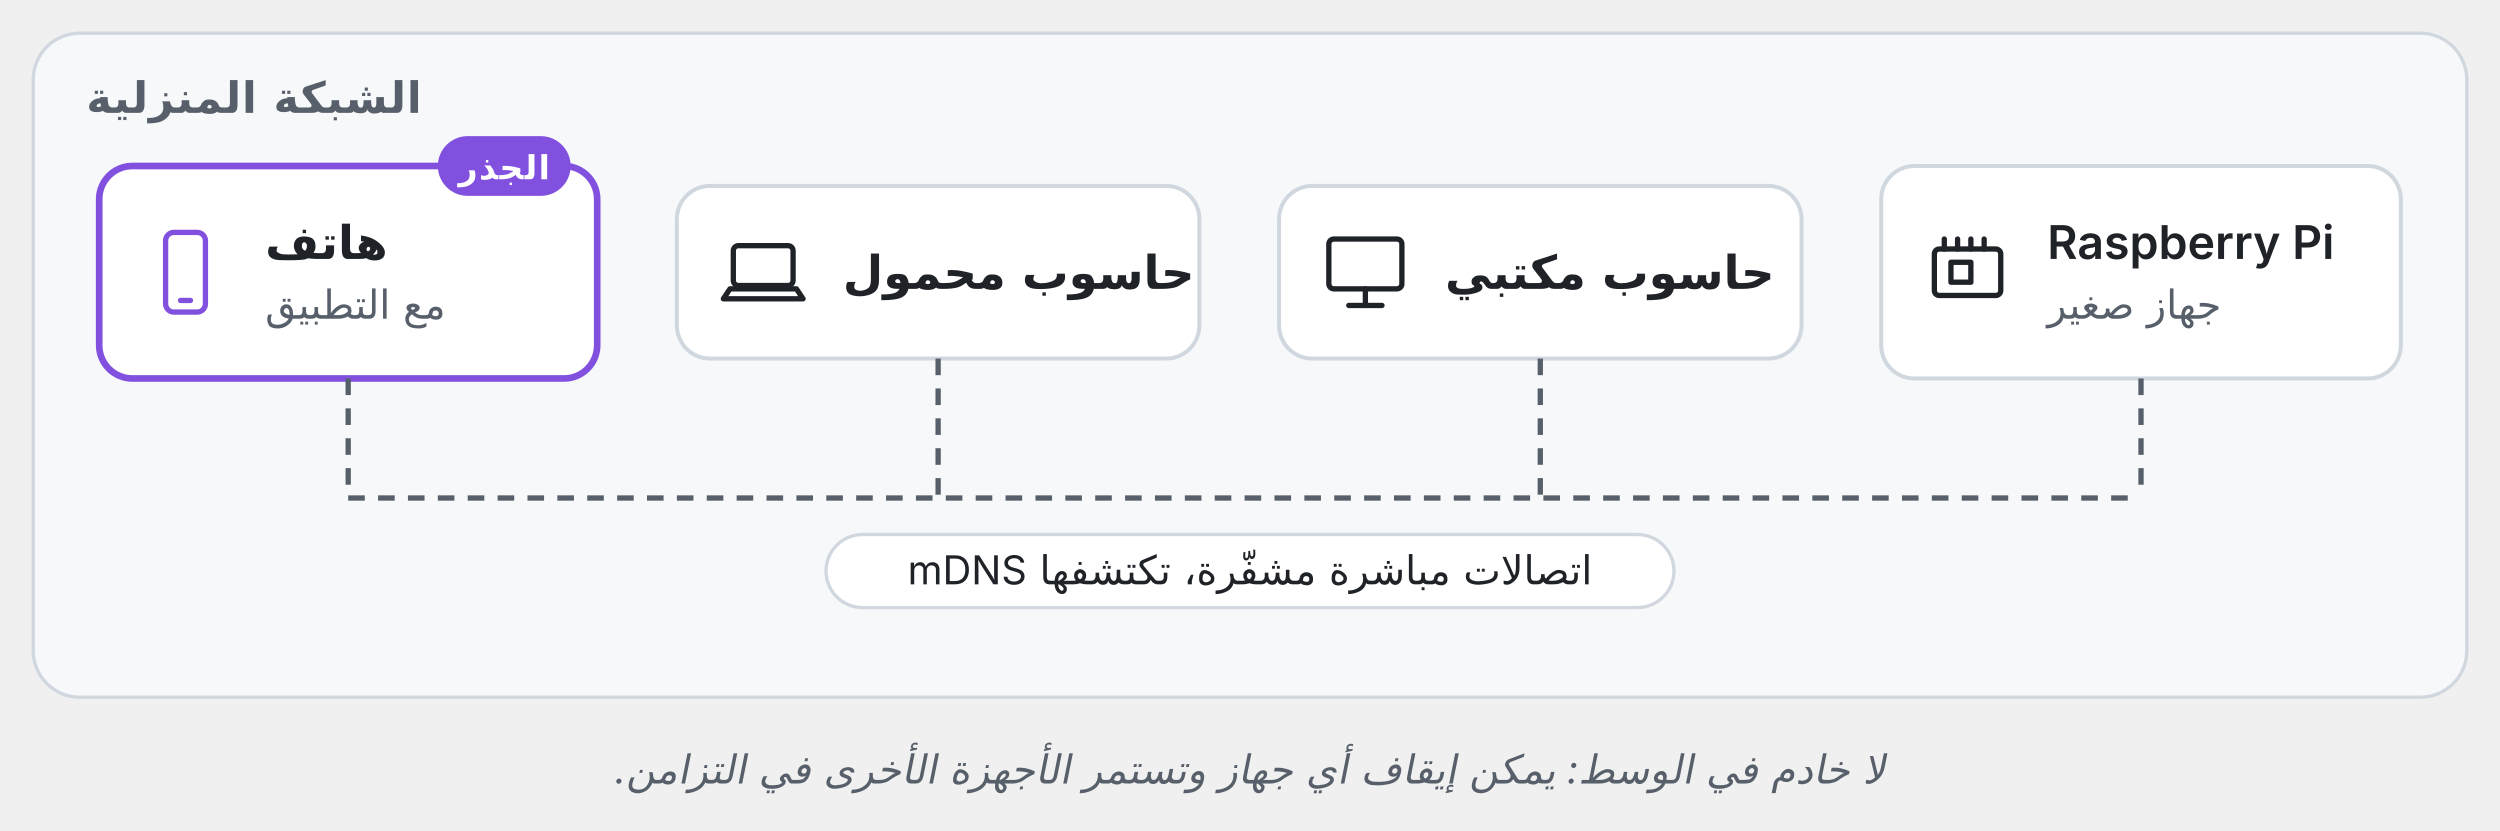
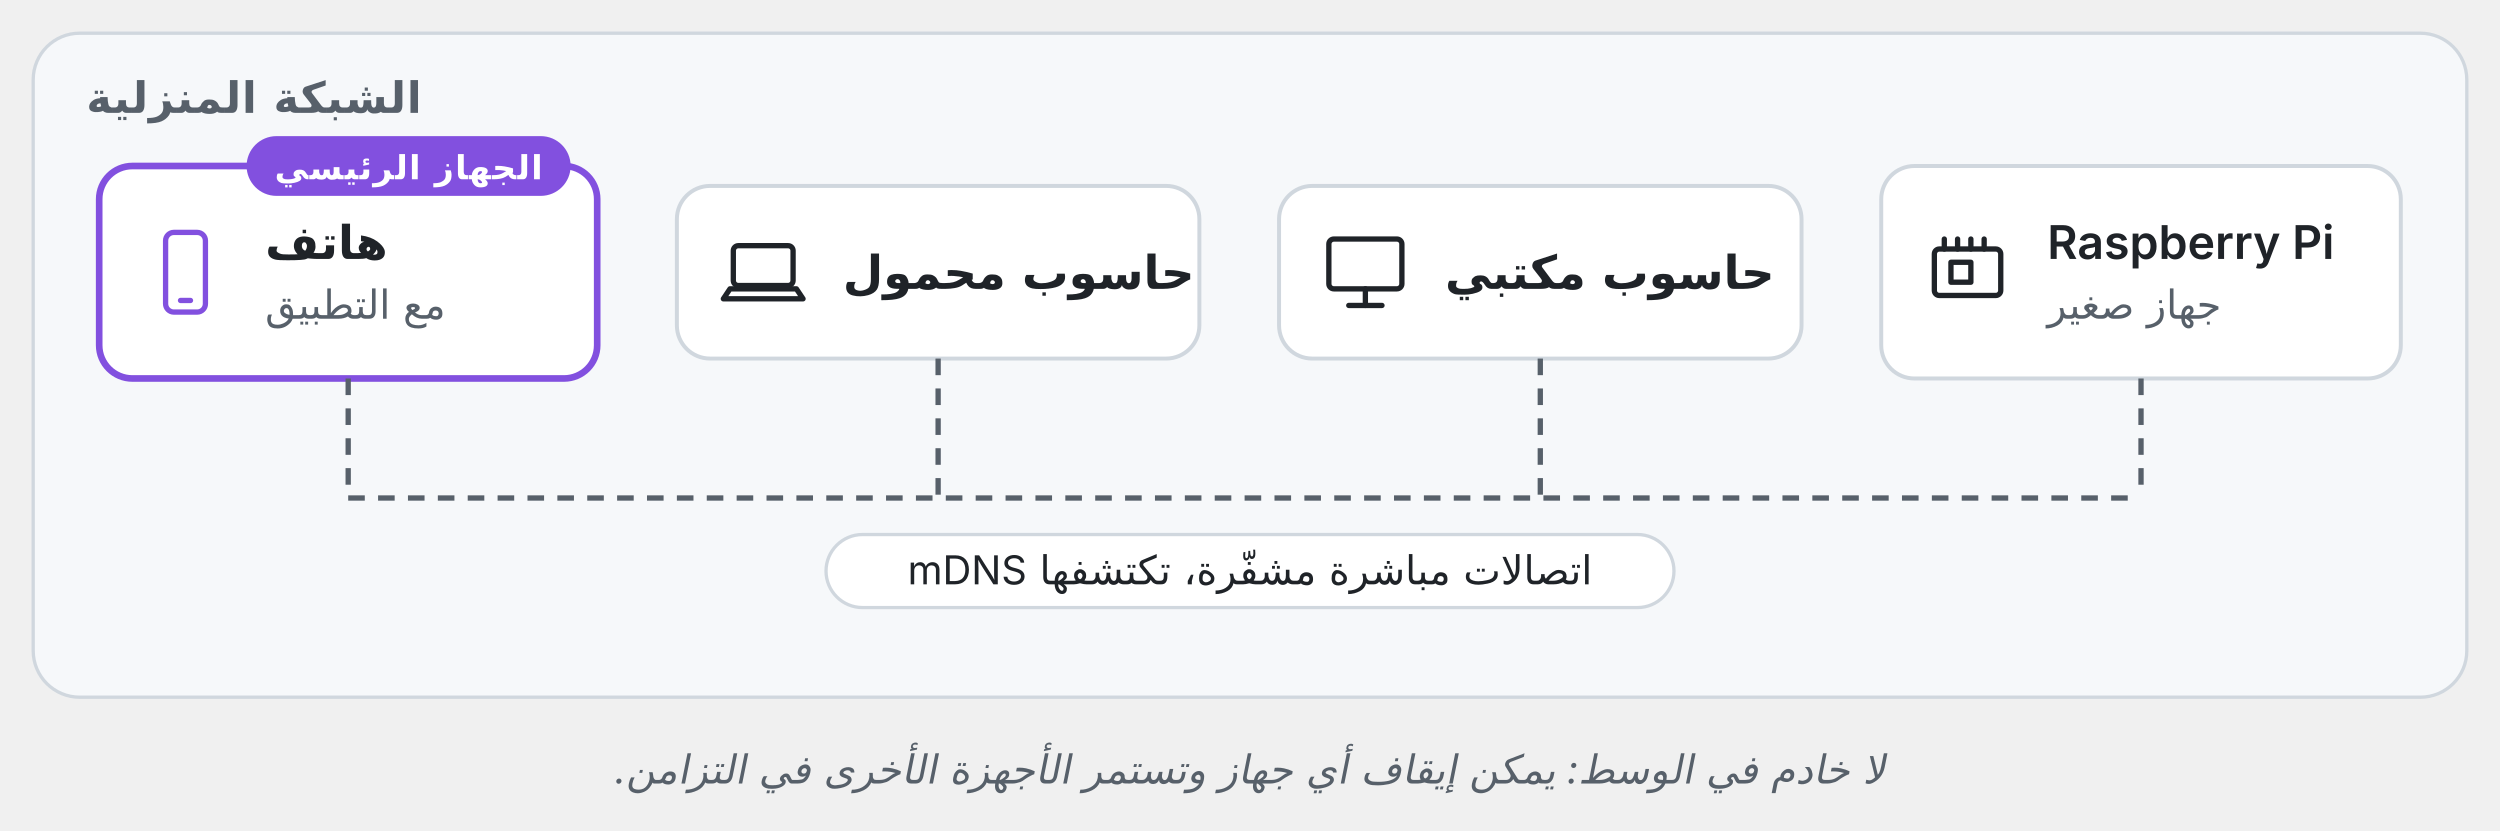
<svg xmlns="http://www.w3.org/2000/svg" lang="ar" width="753" height="250" viewBox="0 0 753 250" role="img" aria-label="في المنزل يتحدث كل جهاز مباشرةً مع كل جهاز آخر">
  <style>
  .bg { fill: none; }
  .zone { fill: #f6f8fa; stroke: #d0d7de; stroke-width: 1; }
  .zone-t { fill: #57606a; font: 600 13px system-ui, -apple-system, 'Segoe UI', sans-serif; letter-spacing: .02em; }
  .card { fill: #ffffff; stroke: #d0d7de; stroke-width: 1.2; }
  .card.key { stroke: #8250df; stroke-width: 2; }
  .card.srv { fill: #fff8c5; stroke: #d4a72c; }
  .t { fill: #1f2328; font: 600 14px system-ui, -apple-system, 'Segoe UI', sans-serif; }
  .s { fill: #57606a; font: 12px system-ui, -apple-system, 'Segoe UI', sans-serif; }
  .ic { fill: none; stroke: #1f2328; stroke-width: 1.6; stroke-linecap: round; stroke-linejoin: round; }
  .key .ic, .ic.key { stroke: #8250df; }
  .badge { fill: #8250df; }
  .badge-t { fill: #ffffff; font: 600 10px system-ui, -apple-system, 'Segoe UI', sans-serif; letter-spacing: .04em; }
  .e-tunnel { fill: none; stroke: #0969da; stroke-width: 3; }
  .e-home { fill: none; stroke: #57606a; stroke-width: 1.6; stroke-dasharray: 5 4; }
  .e-pair { fill: none; stroke: #8250df; stroke-width: 1.8; }
  .e-e2e { fill: none; stroke: #1a7f37; stroke-width: 1.8; stroke-dasharray: 2 4; stroke-linecap: round; }
  .a-tunnel { fill: #0969da; } .a-home { fill: #57606a; } .a-pair { fill: #8250df; } .a-e2e { fill: #1a7f37; }
  .lbl-bg { fill: #ffffff; stroke: #d0d7de; stroke-width: 1; }
  .lbl { fill: #1f2328; font: 12px system-ui, -apple-system, 'Segoe UI', sans-serif; }
  .lbl.tunnel { fill: #0969da; } .lbl.pair { fill: #8250df; } .lbl.e2e { fill: #1a7f37; }
  .note { fill: #57606a; font: italic 12px system-ui, -apple-system, 'Segoe UI', sans-serif; }
  @media (prefers-color-scheme: dark) {
    .zone { fill: #161b22; stroke: #30363d; }
    .zone-t, .s, .note { fill: #8b949e; }
    .card { fill: #0d1117; stroke: #3d444d; }
    .card.key { stroke: #a371f7; }
    .card.srv { fill: #272115; stroke: #9e6a03; }
    .t, .lbl { fill: #e6edf3; }
    .ic { stroke: #e6edf3; }
    .key .ic, .ic.key { stroke: #a371f7; }
    .badge { fill: #a371f7; }
    .badge-t { fill: #0d1117; }
    .e-tunnel { stroke: #4493f8; } .a-tunnel { fill: #4493f8; } .lbl.tunnel { fill: #4493f8; }
    .e-home { stroke: #8b949e; } .a-home { fill: #8b949e; }
    .e-pair { stroke: #a371f7; } .a-pair { fill: #a371f7; } .lbl.pair { fill: #a371f7; }
    .e-e2e { stroke: #3fb950; } .a-e2e { fill: #3fb950; } .lbl.e2e { fill: #3fb950; }
    .lbl-bg { fill: #0d1117; stroke: #3d444d; }
  }
</style>
  <rect class="zone" x="10" y="10" width="733" height="200" rx="14" />
  <text class="zone-t" x="26" y="34" direction="rtl" text-anchor="end">الشبكة المنزلية</text>
  <g class="key">
    <rect class="card key" x="29.875" y="50.0" width="150" height="64" rx="10" />
    <g transform="translate(41.875,68)" class="ic">
      <rect x="8" y="2" width="12" height="24" rx="2.5" />
      <line x1="12.5" y1="22.5" x2="15.5" y2="22.5" />
    </g>
    <text class="t" x="79.875" y="78" direction="rtl" text-anchor="end">هاتف</text>
    <text class="s" x="79.875" y="96" direction="rtl" text-anchor="end">مع التطبيق</text>
-     <rect class="badge" x="131.875" y="41.0" width="40.0" height="18" rx="9" />
-     <text class="badge-t" x="151.875" y="54.0" text-anchor="middle" direction="rtl">الجذر</text>
+     <rect class="badge" x="74.275" y="41.0" width="97.6" height="18" rx="9" />
+     <text class="badge-t" x="123.075" y="54.0" text-anchor="middle" direction="rtl">الجهاز الرئيسي</text>
  </g>
  <path class="e-home" d="M104.875,114.0 L104.875,150" />
  <g class="">
    <rect class="card " x="203.875" y="56.0" width="157.375" height="52" rx="10" />
    <g transform="translate(215.875,68)" class="ic">
      <rect x="5" y="6" width="18" height="12" rx="1.5" />
      <path d="M2 22h24l-2 -3H4z" />
    </g>
    <text class="t" x="253.875" y="87" direction="rtl" text-anchor="end">حاسوب محمول</text>
  </g>
  <path class="e-home" d="M282.562,108.0 L282.562,150" />
  <g class="">
    <rect class="card " x="385.25" y="56.0" width="157.375" height="52" rx="10" />
    <g transform="translate(397.25,68)" class="ic">
      <rect x="3" y="4" width="22" height="15" rx="1.5" />
      <line x1="14" y1="19" x2="14" y2="24" />
      <line x1="9" y1="24" x2="19" y2="24" />
    </g>
    <text class="t" x="435.25" y="87" direction="rtl" text-anchor="end">حاسوب مكتبي</text>
  </g>
  <path class="e-home" d="M463.938,108.0 L463.938,150" />
  <g class="">
    <rect class="card " x="566.625" y="50.0" width="156.5" height="64" rx="10" />
    <g transform="translate(578.625,68)" class="ic">
      <rect x="4" y="7" width="20" height="14" rx="1.5" />
      <rect x="9" y="11" width="6" height="6" />
      <line x1="7" y1="4" x2="7" y2="7" />
      <line x1="11" y1="4" x2="11" y2="7" />
      <line x1="15" y1="4" x2="15" y2="7" />
      <line x1="19" y1="4" x2="19" y2="7" />
    </g>
    <text class="t" x="616.625" y="78" direction="rtl" text-anchor="end">Raspberry Pi</text>
    <text class="s" x="616.625" y="96" direction="rtl" text-anchor="end">جهاز صغير</text>
  </g>
  <path class="e-home" d="M644.875,114.0 L644.875,150" />
  <path class="e-home" d="M104.875,150 L644.875,150" />
  <text class="note" x="376.5" y="236" text-anchor="middle" direction="rtl">لا خادم في الوسط: يمكن إيقاف أي جهاز وتستمر الأجهزة الأخرى في التزامن.</text>
  <rect class="lbl-bg" x="248.8" y="161.0" width="255.4" height="22" rx="11.0" />
  <text class="lbl home" x="376.5" y="176.0" text-anchor="middle" direction="rtl">اتصالات مباشرة مشفّرة، تكتشفها mDNS</text>
</svg>
